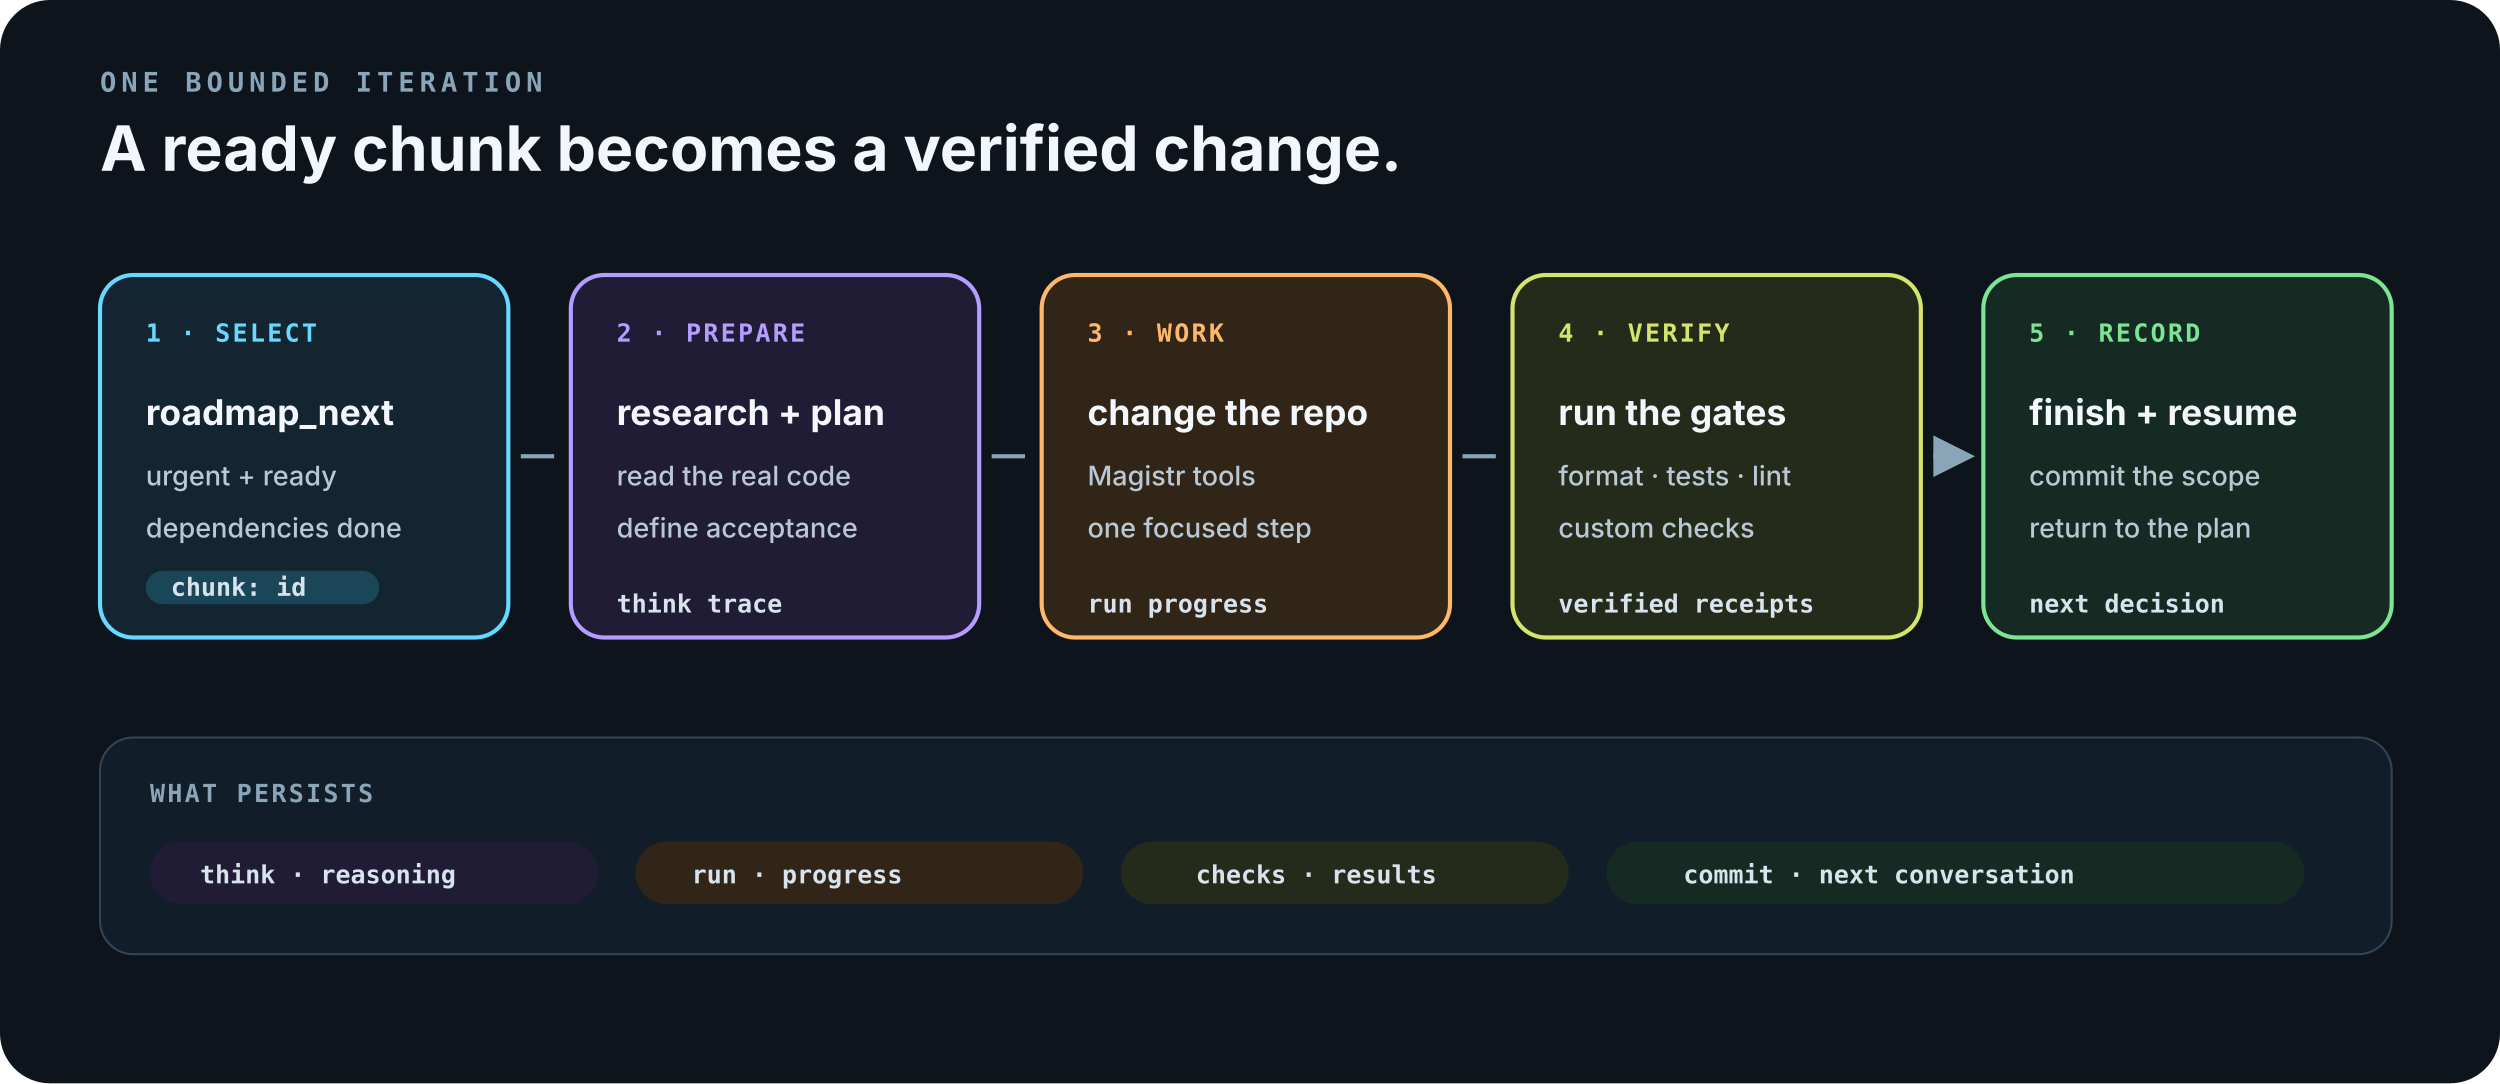
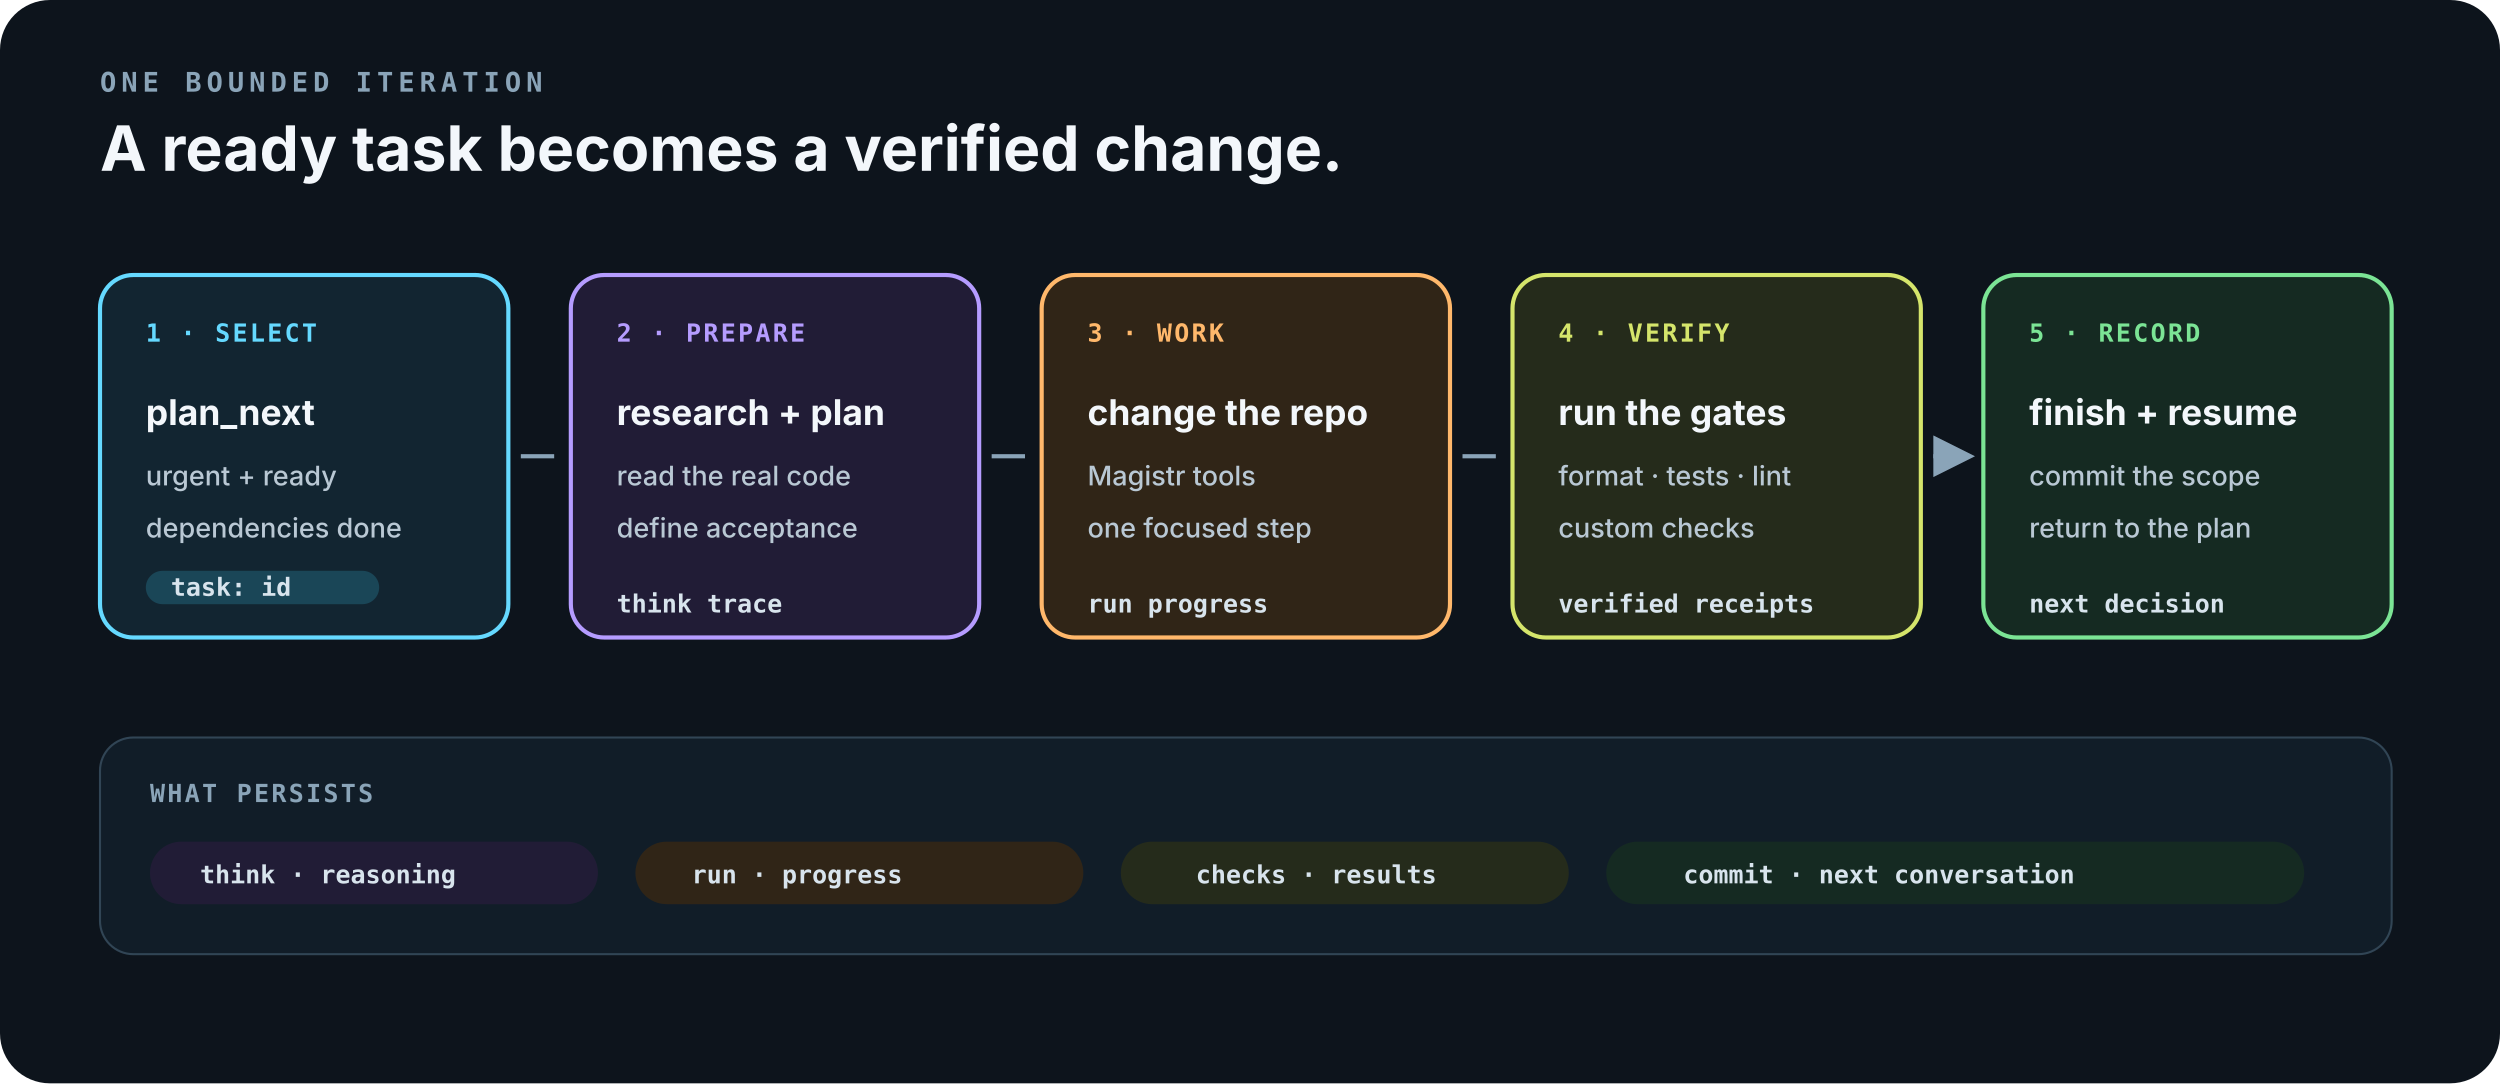
<svg xmlns="http://www.w3.org/2000/svg" viewBox="0 0 1200 520" role="img" aria-labelledby="title desc">
  <defs>
    <marker id="arrow" markerWidth="10" markerHeight="10" refX="8" refY="5" orient="auto">
      <path d="M0 0L10 5L0 10Z" fill="#8aa4b8" />
    </marker>
    <style>
      .kicker{font:600 13px ui-monospace,SFMono-Regular,Menlo,monospace;letter-spacing:2.4px;fill:#8aa4b8}.title{font:700 30px Inter,ui-sans-serif,system-ui,sans-serif;fill:#f3f7fb}.head{font:700 12px ui-monospace,SFMono-Regular,Menlo,monospace;letter-spacing:1.1px}.body{font:650 17px Inter,ui-sans-serif,system-ui,sans-serif;fill:#f3f7fb}.small{font:500 13px Inter,ui-sans-serif,system-ui,sans-serif;fill:#b9c8d4}.mono{font:600 12px ui-monospace,SFMono-Regular,Menlo,monospace;fill:#d8e4ed}
    </style>
  </defs>
  <rect width="1200" height="520" rx="24" fill="#0d141c" />
  <text x="48" y="44" class="kicker">ONE BOUNDED ITERATION</text>
-   <text x="48" y="82" class="title">A ready chunk becomes a verified change.</text>
+   <text x="48" y="82" class="title">A ready task becomes a verified change.</text>
  <g role="group" aria-label="Iteration stages">
    <rect x="48" y="132" width="196" height="174" rx="16" fill="#122531" stroke="#65d9ff" stroke-width="2" />
    <text x="70" y="164" class="head" fill="#65d9ff">1 · SELECT</text>
-     <text x="70" y="204" class="body">roadmap_next</text>
+     <text x="70" y="204" class="body">plan_next</text>
    <text x="70" y="233" class="small">urgent + ready</text>
    <text x="70" y="258" class="small">dependencies done</text>
    <rect x="70" y="274" width="112" height="16" rx="8" fill="#1a4657" />
-     <text x="82" y="286" class="mono">chunk: id</text>
+     <text x="82" y="286" class="mono">task: id</text>
    <rect x="274" y="132" width="196" height="174" rx="16" fill="#211c36" stroke="#b59cff" stroke-width="2" />
    <text x="296" y="164" class="head" fill="#b59cff">2 · PREPARE</text>
    <text x="296" y="204" class="body">research + plan</text>
    <text x="296" y="233" class="small">read the real code</text>
    <text x="296" y="258" class="small">define acceptance</text>
    <text x="296" y="294" class="mono">think trace</text>
    <rect x="500" y="132" width="196" height="174" rx="16" fill="#302517" stroke="#ffb86b" stroke-width="2" />
    <text x="522" y="164" class="head" fill="#ffb86b">3 · WORK</text>
    <text x="522" y="204" class="body">change the repo</text>
    <text x="522" y="233" class="small">Magistr tools</text>
    <text x="522" y="258" class="small">one focused step</text>
    <text x="522" y="294" class="mono">run progress</text>
    <rect x="726" y="132" width="196" height="174" rx="16" fill="#252b1b" stroke="#d5e56b" stroke-width="2" />
    <text x="748" y="164" class="head" fill="#d5e56b">4 · VERIFY</text>
    <text x="748" y="204" class="body">run the gates</text>
    <text x="748" y="233" class="small">format · tests · lint</text>
    <text x="748" y="258" class="small">custom checks</text>
    <text x="748" y="294" class="mono">verified receipts</text>
    <rect x="952" y="132" width="196" height="174" rx="16" fill="#152a22" stroke="#7be495" stroke-width="2" />
    <text x="974" y="164" class="head" fill="#7be495">5 · RECORD</text>
    <text x="974" y="204" class="body">finish + resume</text>
    <text x="974" y="233" class="small">commit the scope</text>
    <text x="974" y="258" class="small">return to the plan</text>
    <text x="974" y="294" class="mono">next decision</text>
  </g>
  <path d="M250 219H266M476 219H492M702 219H718M928 219H944" stroke="#8aa4b8" stroke-width="2" marker-end="url(#arrow)" />
  <rect x="48" y="354" width="1100" height="104" rx="16" fill="#111d28" stroke="#314555" />
  <text x="72" y="385" class="head" fill="#8aa4b8">WHAT PERSISTS</text>
  <rect x="72" y="404" width="215" height="30" rx="15" fill="#211c36" />
  <text x="96" y="424" class="mono">think · reasoning</text>
  <rect x="305" y="404" width="215" height="30" rx="15" fill="#302517" />
  <text x="332" y="424" class="mono">run · progress</text>
  <rect x="538" y="404" width="215" height="30" rx="15" fill="#252b1b" />
  <text x="574" y="424" class="mono">checks · results</text>
  <rect x="771" y="404" width="335" height="30" rx="15" fill="#152a22" />
  <text x="808" y="424" class="mono">commit · next conversation</text>
</svg>
